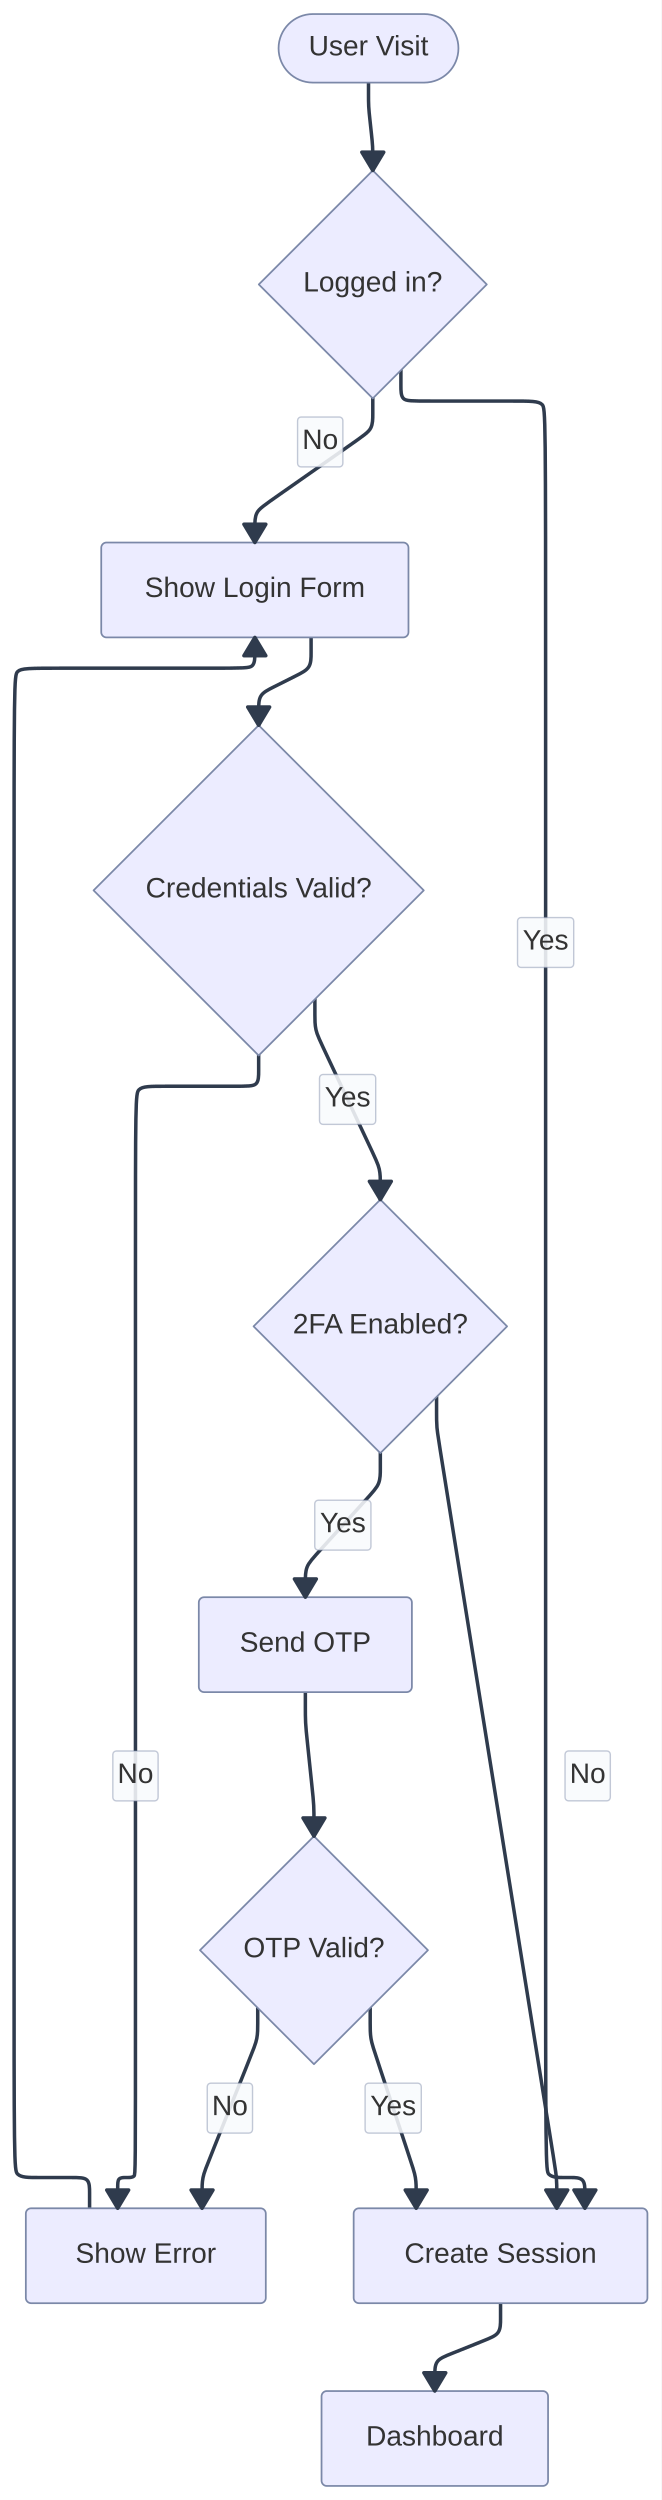
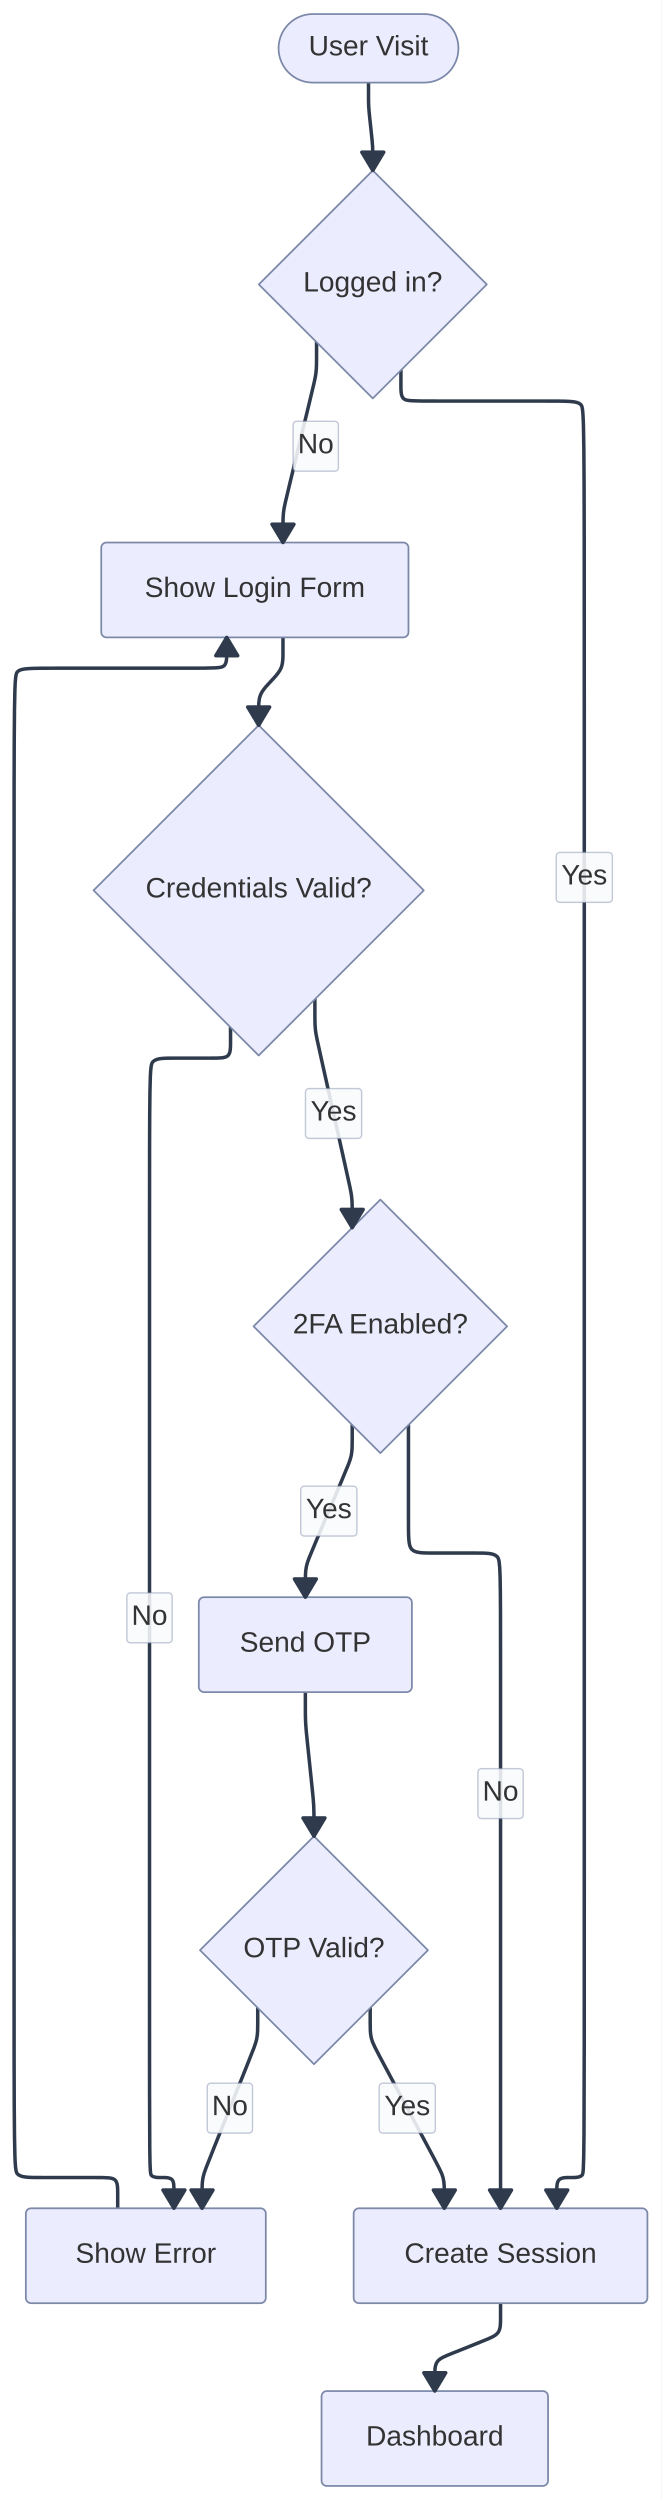
<svg xmlns="http://www.w3.org/2000/svg" width="376.42" height="1422.616" viewBox="0 0 376.42 1422.616">
  <rect x="0" y="0" width="376.42" height="1422.616" fill="#FFFFFF" />
  <defs>
    <marker id="arrow-0" viewBox="0 0 10 10" refX="5" refY="5" markerUnits="userSpaceOnUse" markerWidth="8" markerHeight="8" orient="auto">
      <path d="M 0 0 L 10 5 L 0 10 z" fill="#2F3B4D" stroke="#2F3B4D" stroke-width="1" stroke-dasharray="1,0" />
    </marker>
    <marker id="arrow-start-0" viewBox="0 0 10 10" refX="4.5" refY="5" markerUnits="userSpaceOnUse" markerWidth="8" markerHeight="8" orient="auto">
      <path d="M 0 5 L 10 10 L 10 0 z" fill="#2F3B4D" stroke="#2F3B4D" stroke-width="1" stroke-dasharray="1,0" />
    </marker>
  </defs>
  <path d="M 209.697,47.000L 209.697,48.138C209.697,49.275,209.697,51.550,209.697,53.825C209.697,56.100,209.697,58.375,209.818,60.644C209.939,62.912,210.182,65.174,210.467,67.826C210.752,70.479,211.079,73.521,211.363,76.174C211.648,78.826,211.891,81.088,212.012,83.356C212.134,85.625,212.134,87.900,212.134,90.175C212.134,92.450,212.134,94.725,212.134,95.862L 212.134,97.000" fill="none" stroke="#2F3B4D" stroke-width="2" stroke-linecap="round" stroke-linejoin="round" />
-   <path d="M 212.134,226.723L 212.134,228.182C212.134,229.640,212.134,232.557,212.134,235.473C212.134,238.390,212.134,241.307,210.939,243.602C209.745,245.896,207.356,247.570,197.366,254.566C187.376,261.563,169.784,273.883,159.794,280.880C149.804,287.877,147.415,289.550,146.221,291.845C145.026,294.140,145.026,297.057,145.026,299.973C145.026,302.890,145.026,305.807,145.026,307.265L 145.026,308.723" fill="none" stroke="#2F3B4D" stroke-width="2" stroke-linecap="round" stroke-linejoin="round" />
-   <rect x="169.34" y="237.30" width="25.77" height="28.40" rx="2" ry="2" fill="rgba(248,250,252, 0.92)" fill-opacity="0.95" stroke="#7B88A8" stroke-opacity="0.45" stroke-width="0.8" />
-   <text x="182.22" y="255.50" text-anchor="middle" font-family="'trebuchet ms', verdana, arial, sans-serif" font-size="16" fill="#333333">
-     <tspan x="182.22" dy="0.00">No</tspan>
+   <path d="M 180.134,194.723L 180.134,196.182C180.134,197.640,180.134,200.557,180.134,203.473C180.134,206.390,180.134,209.307,179.791,212.182C179.448,215.058,178.762,217.893,175.921,229.642C173.079,241.391,168.081,262.055,165.239,273.804C162.397,285.553,161.712,288.388,161.369,291.264C161.026,294.140,161.026,297.057,161.026,299.973C161.026,302.890,161.026,305.807,161.026,307.265L 161.026,308.723" fill="none" stroke="#2F3B4D" stroke-width="2" stroke-linecap="round" stroke-linejoin="round" />
+   <rect x="166.80" y="239.73" width="25.77" height="28.40" rx="2" ry="2" fill="rgba(248,250,252, 0.92)" fill-opacity="0.95" stroke="#7B88A8" stroke-opacity="0.45" stroke-width="0.8" />
+   <text x="179.69" y="257.93" text-anchor="middle" font-family="'trebuchet ms', verdana, arial, sans-serif" font-size="16" fill="#333333">
+     <tspan x="179.69" dy="0.00">No</tspan>
  </text>
-   <path d="M 177.026,362.723L 177.026,364.182C177.026,365.640,177.026,368.557,177.026,371.473C177.026,374.390,177.026,377.307,175.723,379.420C174.420,381.533,171.814,382.843,168.144,384.688C164.474,386.533,159.739,388.913,156.069,390.758C152.399,392.603,149.793,393.913,148.490,396.027C147.187,398.140,147.187,401.057,147.187,403.973C147.187,406.890,147.187,409.807,147.187,411.265L 147.187,412.723" fill="none" stroke="#2F3B4D" stroke-width="2" stroke-linecap="round" stroke-linejoin="round" />
-   <path d="M 147.187,600.625L 147.187,602.083C147.187,603.542,147.187,606.458,147.187,609.375C147.187,612.292,147.187,615.208,145.728,616.667C144.270,618.125,141.353,618.125,131.669,618.125C121.985,618.125,105.533,618.125,95.306,618.125C85.080,618.125,81.080,618.125,79.080,620.125C77.080,622.125,77.080,626.125,77.080,728.781C77.080,831.438,77.080,1032.750,77.080,1134.249C77.080,1235.747,77.080,1237.432,76.238,1238.274C75.396,1239.116,73.712,1239.116,72.869,1239.116C72.027,1239.116,72.027,1239.116,71.185,1239.116C70.343,1239.116,68.658,1239.116,67.816,1239.958C66.974,1240.801,66.974,1242.485,66.974,1245.402C66.974,1248.318,66.974,1252.467,66.974,1254.542L 66.974,1256.616" fill="none" stroke="#2F3B4D" stroke-width="2" stroke-linecap="round" stroke-linejoin="round" />
-   <rect x="64.20" y="996.40" width="25.77" height="28.40" rx="2" ry="2" fill="rgba(248,250,252, 0.92)" fill-opacity="0.95" stroke="#7B88A8" stroke-opacity="0.45" stroke-width="0.8" />
-   <text x="77.08" y="1014.60" text-anchor="middle" font-family="'trebuchet ms', verdana, arial, sans-serif" font-size="16" fill="#333333">
-     <tspan x="77.08" dy="0.00">No</tspan>
+   <path d="M 161.026,362.723L 161.026,364.182C161.026,365.640,161.026,368.557,161.026,371.473C161.026,374.390,161.026,377.307,160.037,379.837C159.048,382.367,157.070,384.511,155.753,385.939C154.435,387.367,153.778,388.080,152.460,389.508C151.142,390.936,149.165,393.080,148.176,395.610C147.187,398.140,147.187,401.057,147.187,403.973C147.187,406.890,147.187,409.807,147.187,411.265L 147.187,412.723" fill="none" stroke="#2F3B4D" stroke-width="2" stroke-linecap="round" stroke-linejoin="round" />
+   <path d="M 131.187,584.625L 131.187,586.083C131.187,587.542,131.187,590.458,131.187,593.375C131.187,596.292,131.187,599.208,129.728,600.667C128.270,602.125,125.353,602.125,119.669,602.125C113.985,602.125,105.533,602.125,99.306,602.125C93.080,602.125,89.080,602.125,87.080,604.125C85.080,606.125,85.080,610.125,85.080,715.133C85.080,820.140,85.080,1026.155,85.080,1130.320C85.080,1234.485,85.080,1236.801,86.238,1237.958C87.396,1239.116,89.712,1239.116,90.869,1239.116C92.027,1239.116,92.027,1239.116,93.185,1239.116C94.343,1239.116,96.658,1239.116,97.816,1240.274C98.974,1241.432,98.974,1243.747,98.974,1246.664C98.974,1249.581,98.974,1253.099,98.974,1254.857L 98.974,1256.616" fill="none" stroke="#2F3B4D" stroke-width="2" stroke-linecap="round" stroke-linejoin="round" />
+   <rect x="72.20" y="906.42" width="25.77" height="28.40" rx="2" ry="2" fill="rgba(248,250,252, 0.92)" fill-opacity="0.95" stroke="#7B88A8" stroke-opacity="0.45" stroke-width="0.8" />
+   <text x="85.08" y="924.62" text-anchor="middle" font-family="'trebuchet ms', verdana, arial, sans-serif" font-size="16" fill="#333333">
+     <tspan x="85.08" dy="0.00">No</tspan>
  </text>
-   <path d="M 50.974,1256.616L 50.974,1255.158C50.974,1253.700,50.974,1250.783,50.974,1247.866C50.974,1244.950,50.974,1242.033,49.516,1240.575C48.057,1239.116,45.141,1239.116,39.978,1239.116C34.816,1239.116,27.408,1239.116,21.704,1239.116C16.000,1239.116,12.000,1239.116,10.000,1237.116C8.000,1235.116,8.000,1231.116,8.000,1089.967C8.000,948.819,8.000,670.521,8.000,529.372C8.000,388.223,8.000,384.223,10.000,382.223C12.000,380.223,16.000,380.223,37.379,380.223C58.759,380.223,97.517,380.223,118.355,380.223C139.193,380.223,142.109,380.223,143.568,378.765C145.026,377.307,145.026,374.390,145.026,371.473C145.026,368.557,145.026,365.640,145.026,364.182L 145.026,362.723" fill="none" stroke="#2F3B4D" stroke-width="2" stroke-linecap="round" stroke-linejoin="round" />
-   <path d="M 179.187,568.625L 179.187,570.083C179.187,571.542,179.187,574.458,179.187,577.375C179.187,580.292,179.187,583.208,179.809,585.986C180.430,588.763,181.674,591.402,187.259,603.249C192.844,615.097,202.769,636.154,208.354,648.001C213.939,659.849,215.183,662.487,215.804,665.264C216.426,668.042,216.426,670.958,216.426,673.875C216.426,676.792,216.426,679.708,216.426,681.167L 216.426,682.625" fill="none" stroke="#2F3B4D" stroke-width="2" stroke-linecap="round" stroke-linejoin="round" />
-   <rect x="181.82" y="611.43" width="31.97" height="28.40" rx="2" ry="2" fill="rgba(248,250,252, 0.92)" fill-opacity="0.95" stroke="#7B88A8" stroke-opacity="0.45" stroke-width="0.8" />
-   <text x="197.81" y="629.63" text-anchor="middle" font-family="'trebuchet ms', verdana, arial, sans-serif" font-size="16" fill="#333333">
-     <tspan x="197.81" dy="0.00">Yes</tspan>
+   <path d="M 66.974,1256.616L 66.974,1255.158C66.974,1253.700,66.974,1250.783,66.974,1247.866C66.974,1244.950,66.974,1242.033,65.516,1240.575C64.057,1239.116,61.141,1239.116,53.312,1239.116C45.483,1239.116,32.741,1239.116,24.371,1239.116C16.000,1239.116,12.000,1239.116,10.000,1237.116C8.000,1235.116,8.000,1231.116,8.000,1089.967C8.000,948.819,8.000,670.521,8.000,529.372C8.000,388.223,8.000,384.223,10.000,382.223C12.000,380.223,16.000,380.223,34.713,380.223C53.425,380.223,86.851,380.223,105.022,380.223C123.193,380.223,126.109,380.223,127.568,378.765C129.026,377.307,129.026,374.390,129.026,371.473C129.026,368.557,129.026,365.640,129.026,364.182L 129.026,362.723" fill="none" stroke="#2F3B4D" stroke-width="2" stroke-linecap="round" stroke-linejoin="round" />
+   <path d="M 179.187,568.625L 179.187,570.083C179.187,571.542,179.187,574.458,179.187,577.375C179.187,580.292,179.187,583.208,179.505,586.090C179.823,588.971,180.460,591.818,183.681,606.228C186.903,620.638,192.710,646.612,195.932,661.022C199.154,675.432,199.790,678.279,200.108,681.160C200.426,684.042,200.426,686.958,200.426,689.875C200.426,692.792,200.426,695.708,200.426,697.167L 200.426,698.625" fill="none" stroke="#2F3B4D" stroke-width="2" stroke-linecap="round" stroke-linejoin="round" />
+   <rect x="173.82" y="619.43" width="31.97" height="28.40" rx="2" ry="2" fill="rgba(248,250,252, 0.92)" fill-opacity="0.95" stroke="#7B88A8" stroke-opacity="0.45" stroke-width="0.8" />
+   <text x="189.81" y="637.63" text-anchor="middle" font-family="'trebuchet ms', verdana, arial, sans-serif" font-size="16" fill="#333333">
+     <tspan x="189.81" dy="0.00">Yes</tspan>
  </text>
-   <path d="M 216.426,826.893L 216.426,828.351C216.426,829.810,216.426,832.726,216.426,835.643C216.426,838.560,216.426,841.476,215.446,844.014C214.466,846.553,212.506,848.712,206.376,855.466C200.246,862.219,189.946,873.567,183.816,880.320C177.686,887.074,175.725,889.233,174.745,891.771C173.765,894.310,173.765,897.226,173.765,900.143C173.765,903.060,173.765,905.976,173.765,907.435L 173.765,908.893" fill="none" stroke="#2F3B4D" stroke-width="2" stroke-linecap="round" stroke-linejoin="round" />
-   <rect x="179.11" y="853.69" width="31.97" height="28.40" rx="2" ry="2" fill="rgba(248,250,252, 0.92)" fill-opacity="0.95" stroke="#7B88A8" stroke-opacity="0.45" stroke-width="0.8" />
-   <text x="195.10" y="871.89" text-anchor="middle" font-family="'trebuchet ms', verdana, arial, sans-serif" font-size="16" fill="#333333">
-     <tspan x="195.10" dy="0.00">Yes</tspan>
+   <path d="M 200.426,810.893L 200.426,812.351C200.426,813.810,200.426,816.726,200.426,819.643C200.426,822.560,200.426,825.476,199.858,828.278C199.290,831.079,198.153,833.765,194.278,842.922C190.402,852.079,183.789,867.707,179.914,876.864C176.038,886.021,174.902,888.707,174.333,891.508C173.765,894.310,173.765,897.226,173.765,900.143C173.765,903.060,173.765,905.976,173.765,907.435L 173.765,908.893" fill="none" stroke="#2F3B4D" stroke-width="2" stroke-linecap="round" stroke-linejoin="round" />
+   <rect x="171.11" y="845.69" width="31.97" height="28.40" rx="2" ry="2" fill="rgba(248,250,252, 0.92)" fill-opacity="0.95" stroke="#7B88A8" stroke-opacity="0.45" stroke-width="0.8" />
+   <text x="187.10" y="863.89" text-anchor="middle" font-family="'trebuchet ms', verdana, arial, sans-serif" font-size="16" fill="#333333">
+     <tspan x="187.10" dy="0.00">Yes</tspan>
  </text>
  <path d="M 173.765,962.893L 173.765,964.351C173.765,965.810,173.765,968.726,173.765,971.643C173.765,974.560,173.765,977.476,173.916,980.385C174.067,983.294,174.369,986.195,175.034,992.578C175.699,998.961,176.726,1008.825,177.390,1015.208C178.055,1021.591,178.357,1024.492,178.508,1027.401C178.659,1030.310,178.659,1033.226,178.659,1036.143C178.659,1039.060,178.659,1041.976,178.659,1043.435L 178.659,1044.893" fill="none" stroke="#2F3B4D" stroke-width="2" stroke-linecap="round" stroke-linejoin="round" />
  <path d="M 146.659,1142.616L 146.659,1144.075C146.659,1145.533,146.659,1148.450,146.659,1151.366C146.659,1154.283,146.659,1157.200,146.116,1160.011C145.573,1162.823,144.488,1165.530,139.750,1177.343C135.012,1189.157,126.621,1210.076,121.883,1221.889C117.145,1233.702,116.060,1236.409,115.517,1239.221C114.974,1242.033,114.974,1244.950,114.974,1247.866C114.974,1250.783,114.974,1253.700,114.974,1255.158L 114.974,1256.616" fill="none" stroke="#2F3B4D" stroke-width="2" stroke-linecap="round" stroke-linejoin="round" />
  <rect x="117.93" y="1185.42" width="25.77" height="28.40" rx="2" ry="2" fill="rgba(248,250,252, 0.92)" fill-opacity="0.95" stroke="#7B88A8" stroke-opacity="0.45" stroke-width="0.8" />
  <text x="130.82" y="1203.62" text-anchor="middle" font-family="'trebuchet ms', verdana, arial, sans-serif" font-size="16" fill="#333333">
    <tspan x="130.82" dy="0.00">No</tspan>
  </text>
-   <path d="M 210.659,1142.616L 210.659,1144.075C210.659,1145.533,210.659,1148.450,210.659,1151.366C210.659,1154.283,210.659,1157.200,211.118,1160.042C211.577,1162.885,212.494,1165.653,216.398,1177.436C220.302,1189.218,227.192,1210.014,231.096,1221.797C235.000,1233.579,235.918,1236.348,236.376,1239.190C236.835,1242.033,236.835,1244.950,236.835,1247.866C236.835,1250.783,236.835,1253.700,236.835,1255.158L 236.835,1256.616" fill="none" stroke="#2F3B4D" stroke-width="2" stroke-linecap="round" stroke-linejoin="round" />
-   <rect x="207.76" y="1185.42" width="31.97" height="28.40" rx="2" ry="2" fill="rgba(248,250,252, 0.92)" fill-opacity="0.95" stroke="#7B88A8" stroke-opacity="0.45" stroke-width="0.8" />
-   <text x="223.75" y="1203.62" text-anchor="middle" font-family="'trebuchet ms', verdana, arial, sans-serif" font-size="16" fill="#333333">
-     <tspan x="223.75" dy="0.00">Yes</tspan>
+   <path d="M 210.659,1142.616L 210.659,1144.075C210.659,1145.533,210.659,1148.450,210.659,1151.366C210.659,1154.283,210.659,1157.200,211.346,1159.944C212.033,1162.689,213.406,1165.262,219.749,1177.142C226.091,1189.022,237.403,1210.210,243.745,1222.090C250.088,1233.970,251.461,1236.543,252.148,1239.288C252.835,1242.033,252.835,1244.950,252.835,1247.866C252.835,1250.783,252.835,1253.700,252.835,1255.158L 252.835,1256.616" fill="none" stroke="#2F3B4D" stroke-width="2" stroke-linecap="round" stroke-linejoin="round" />
+   <rect x="215.76" y="1185.42" width="31.97" height="28.40" rx="2" ry="2" fill="rgba(248,250,252, 0.92)" fill-opacity="0.95" stroke="#7B88A8" stroke-opacity="0.45" stroke-width="0.8" />
+   <text x="231.75" y="1203.62" text-anchor="middle" font-family="'trebuchet ms', verdana, arial, sans-serif" font-size="16" fill="#333333">
+     <tspan x="231.75" dy="0.00">Yes</tspan>
  </text>
-   <path d="M 248.426,794.893L 248.426,796.351C248.426,797.810,248.426,800.726,248.426,803.643C248.426,806.560,248.426,809.476,248.657,812.375C248.888,815.273,249.350,818.153,260.520,887.833C271.691,957.514,293.570,1093.995,304.741,1163.676C315.912,1233.356,316.373,1236.236,316.604,1239.135C316.835,1242.033,316.835,1244.950,316.835,1247.866C316.835,1250.783,316.835,1253.700,316.835,1255.158L 316.835,1256.616" fill="none" stroke="#2F3B4D" stroke-width="2" stroke-linecap="round" stroke-linejoin="round" />
-   <rect x="321.53" y="996.37" width="25.77" height="28.40" rx="2" ry="2" fill="rgba(248,250,252, 0.92)" fill-opacity="0.95" stroke="#7B88A8" stroke-opacity="0.45" stroke-width="0.8" />
-   <text x="334.42" y="1014.57" text-anchor="middle" font-family="'trebuchet ms', verdana, arial, sans-serif" font-size="16" fill="#333333">
-     <tspan x="334.42" dy="0.00">No</tspan>
+   <path d="M 232.426,810.893L 232.426,821.037C232.426,831.180,232.426,851.467,232.426,863.611C232.426,875.755,232.426,879.755,234.426,881.755C236.426,883.755,240.426,883.755,247.161,883.755C253.896,883.755,263.365,883.755,270.100,883.755C276.835,883.755,280.835,883.755,282.835,885.755C284.835,887.755,284.835,891.755,284.835,953.898C284.835,1016.042,284.835,1136.329,284.835,1196.473L 284.835,1256.616" fill="none" stroke="#2F3B4D" stroke-width="2" stroke-linecap="round" stroke-linejoin="round" />
+   <rect x="271.95" y="1006.44" width="25.77" height="28.40" rx="2" ry="2" fill="rgba(248,250,252, 0.92)" fill-opacity="0.95" stroke="#7B88A8" stroke-opacity="0.45" stroke-width="0.8" />
+   <text x="284.83" y="1024.64" text-anchor="middle" font-family="'trebuchet ms', verdana, arial, sans-serif" font-size="16" fill="#333333">
+     <tspan x="284.83" dy="0.00">No</tspan>
  </text>
-   <path d="M 228.134,210.723L 228.134,212.182C228.134,213.640,228.134,216.557,228.134,219.473C228.134,222.390,228.134,225.307,229.592,226.765C231.050,228.223,233.967,228.223,245.692,228.223C257.417,228.223,277.951,228.223,290.218,228.223C302.484,228.223,306.484,228.223,308.484,230.223C310.484,232.223,310.484,236.223,310.484,402.843C310.484,569.462,310.484,898.702,310.484,1065.184C310.484,1231.666,310.484,1235.391,312.347,1237.254C314.209,1239.116,317.935,1239.116,320.201,1239.116C322.468,1239.116,323.276,1239.116,325.139,1239.116C327.002,1239.116,329.918,1239.116,331.377,1240.575C332.835,1242.033,332.835,1244.950,332.835,1247.866C332.835,1250.783,332.835,1253.700,332.835,1255.158L 332.835,1256.616" fill="none" stroke="#2F3B4D" stroke-width="2" stroke-linecap="round" stroke-linejoin="round" />
-   <rect x="294.50" y="522.13" width="31.97" height="28.40" rx="2" ry="2" fill="rgba(248,250,252, 0.92)" fill-opacity="0.95" stroke="#7B88A8" stroke-opacity="0.45" stroke-width="0.8" />
-   <text x="310.48" y="540.33" text-anchor="middle" font-family="'trebuchet ms', verdana, arial, sans-serif" font-size="16" fill="#333333">
-     <tspan x="310.48" dy="0.00">Yes</tspan>
+   <path d="M 228.134,210.723L 228.134,212.182C228.134,213.640,228.134,216.557,228.134,219.473C228.134,222.390,228.134,225.307,229.592,226.765C231.050,228.223,233.967,228.223,249.359,228.223C264.751,228.223,292.618,228.223,308.551,228.223C324.484,228.223,328.484,228.223,330.484,230.223C332.484,232.223,332.484,236.223,332.484,403.401C332.484,570.579,332.484,900.935,332.484,1067.418C332.484,1233.900,332.484,1236.508,331.180,1237.812C329.876,1239.116,327.268,1239.116,325.964,1239.116C324.660,1239.116,324.660,1239.116,323.355,1239.116C322.051,1239.116,319.443,1239.116,318.139,1240.420C316.835,1241.724,316.835,1244.333,316.835,1247.249C316.835,1250.166,316.835,1253.391,316.835,1255.004L 316.835,1256.616" fill="none" stroke="#2F3B4D" stroke-width="2" stroke-linecap="round" stroke-linejoin="round" />
+   <rect x="316.50" y="485.09" width="31.97" height="28.40" rx="2" ry="2" fill="rgba(248,250,252, 0.92)" fill-opacity="0.95" stroke="#7B88A8" stroke-opacity="0.45" stroke-width="0.8" />
+   <text x="332.48" y="503.29" text-anchor="middle" font-family="'trebuchet ms', verdana, arial, sans-serif" font-size="16" fill="#333333">
+     <tspan x="332.48" dy="0.00">Yes</tspan>
  </text>
  <path d="M 284.835,1310.616L 284.835,1312.075C284.835,1313.533,284.835,1316.450,284.835,1319.366C284.835,1322.283,284.835,1325.200,283.481,1327.201C282.128,1329.202,279.421,1330.287,274.538,1332.244C269.656,1334.202,262.599,1337.031,257.717,1338.988C252.835,1340.945,250.128,1342.031,248.775,1344.032C247.421,1346.033,247.421,1348.950,247.421,1351.866C247.421,1354.783,247.421,1357.700,247.421,1359.158L 247.421,1360.616" fill="none" stroke="#2F3B4D" stroke-width="2" stroke-linecap="round" stroke-linejoin="round" />
  <rect x="158.52" y="8.00" width="102.35" height="39.00" rx="19.50" ry="19.50" fill="#ECECFF" stroke="#7B88A8" stroke-width="1" stroke-linejoin="round" stroke-linecap="round" />
  <text x="209.70" y="31.50" text-anchor="middle" font-family="'trebuchet ms', verdana, arial, sans-serif" font-size="16" fill="#333333">
    <tspan x="209.70" dy="0.00">User Visit</tspan>
  </text>
  <polygon points="212.13,97.00 277.00,161.86 212.13,226.72 147.27,161.86" fill="#ECECFF" stroke="#7B88A8" stroke-width="1" stroke-linejoin="round" stroke-linecap="round" />
  <text x="212.13" y="165.86" text-anchor="middle" font-family="'trebuchet ms', verdana, arial, sans-serif" font-size="16" fill="#333333">
    <tspan x="212.13" dy="0.00">Logged in?</tspan>
  </text>
  <rect x="57.61" y="308.72" width="174.83" height="54.00" rx="3" ry="3" fill="#ECECFF" stroke="#7B88A8" stroke-width="1" stroke-linejoin="round" stroke-linecap="round" />
  <text x="145.03" y="339.72" text-anchor="middle" font-family="'trebuchet ms', verdana, arial, sans-serif" font-size="16" fill="#333333">
    <tspan x="145.03" dy="0.00">Show Login Form</tspan>
  </text>
  <polygon points="147.19,412.72 241.14,506.67 147.19,600.63 53.24,506.67" fill="#ECECFF" stroke="#7B88A8" stroke-width="1" stroke-linejoin="round" stroke-linecap="round" />
  <text x="147.19" y="510.67" text-anchor="middle" font-family="'trebuchet ms', verdana, arial, sans-serif" font-size="16" fill="#333333">
    <tspan x="147.19" dy="0.00">Credentials Valid?</tspan>
  </text>
  <rect x="14.70" y="1256.62" width="136.55" height="54.00" rx="3" ry="3" fill="#ECECFF" stroke="#7B88A8" stroke-width="1" stroke-linejoin="round" stroke-linecap="round" />
  <text x="82.97" y="1287.62" text-anchor="middle" font-family="'trebuchet ms', verdana, arial, sans-serif" font-size="16" fill="#333333">
    <tspan x="82.97" dy="0.00">Show Error</tspan>
  </text>
  <polygon points="216.43,682.63 288.56,754.76 216.43,826.89 144.29,754.76" fill="#ECECFF" stroke="#7B88A8" stroke-width="1" stroke-linejoin="round" stroke-linecap="round" />
  <text x="216.43" y="758.76" text-anchor="middle" font-family="'trebuchet ms', verdana, arial, sans-serif" font-size="16" fill="#333333">
    <tspan x="216.43" dy="0.00">2FA Enabled?</tspan>
  </text>
  <rect x="113.13" y="908.89" width="121.26" height="54.00" rx="3" ry="3" fill="#ECECFF" stroke="#7B88A8" stroke-width="1" stroke-linejoin="round" stroke-linecap="round" />
  <text x="173.77" y="939.89" text-anchor="middle" font-family="'trebuchet ms', verdana, arial, sans-serif" font-size="16" fill="#333333">
    <tspan x="173.77" dy="0.00">Send OTP</tspan>
  </text>
  <polygon points="178.66,1044.89 243.52,1109.75 178.66,1174.62 113.80,1109.75" fill="#ECECFF" stroke="#7B88A8" stroke-width="1" stroke-linejoin="round" stroke-linecap="round" />
  <text x="178.66" y="1113.75" text-anchor="middle" font-family="'trebuchet ms', verdana, arial, sans-serif" font-size="16" fill="#333333">
    <tspan x="178.66" dy="0.00">OTP Valid?</tspan>
  </text>
  <rect x="201.25" y="1256.62" width="167.17" height="54.00" rx="3" ry="3" fill="#ECECFF" stroke="#7B88A8" stroke-width="1" stroke-linejoin="round" stroke-linecap="round" />
  <text x="284.83" y="1287.62" text-anchor="middle" font-family="'trebuchet ms', verdana, arial, sans-serif" font-size="16" fill="#333333">
    <tspan x="284.83" dy="0.00">Create Session</tspan>
  </text>
  <rect x="182.97" y="1360.62" width="128.90" height="54.00" rx="3" ry="3" fill="#ECECFF" stroke="#7B88A8" stroke-width="1" stroke-linejoin="round" stroke-linecap="round" />
  <text x="247.42" y="1391.62" text-anchor="middle" font-family="'trebuchet ms', verdana, arial, sans-serif" font-size="16" fill="#333333">
    <tspan x="247.42" dy="0.00">Dashboard</tspan>
  </text>
  <g transform="translate(212.13 97.00) rotate(90.00)">
    <polygon points="0,0 -10.40,6.24 -10.40,-6.24" fill="#2F3B4D" stroke="#2F3B4D" stroke-width="2" stroke-linejoin="round" stroke-linecap="round" />
  </g>
-   <g transform="translate(145.03 308.72) rotate(90.00)">
+   <g transform="translate(161.03 308.72) rotate(90.00)">
    <polygon points="0,0 -10.40,6.24 -10.40,-6.24" fill="#2F3B4D" stroke="#2F3B4D" stroke-width="2" stroke-linejoin="round" stroke-linecap="round" />
  </g>
  <g transform="translate(147.19 412.72) rotate(90.00)">
    <polygon points="0,0 -10.40,6.24 -10.40,-6.24" fill="#2F3B4D" stroke="#2F3B4D" stroke-width="2" stroke-linejoin="round" stroke-linecap="round" />
  </g>
-   <g transform="translate(66.97 1256.62) rotate(90.00)">
+   <g transform="translate(98.97 1256.62) rotate(90.00)">
    <polygon points="0,0 -10.40,6.24 -10.40,-6.24" fill="#2F3B4D" stroke="#2F3B4D" stroke-width="2" stroke-linejoin="round" stroke-linecap="round" />
  </g>
-   <g transform="translate(145.03 362.72) rotate(-90.00)">
+   <g transform="translate(129.03 362.72) rotate(-90.00)">
    <polygon points="0,0 -10.40,6.24 -10.40,-6.24" fill="#2F3B4D" stroke="#2F3B4D" stroke-width="2" stroke-linejoin="round" stroke-linecap="round" />
  </g>
-   <g transform="translate(216.43 682.63) rotate(90.00)">
+   <g transform="translate(200.43 698.63) rotate(90.00)">
    <polygon points="0,0 -10.40,6.24 -10.40,-6.24" fill="#2F3B4D" stroke="#2F3B4D" stroke-width="2" stroke-linejoin="round" stroke-linecap="round" />
  </g>
  <g transform="translate(173.77 908.89) rotate(90.00)">
    <polygon points="0,0 -10.40,6.24 -10.40,-6.24" fill="#2F3B4D" stroke="#2F3B4D" stroke-width="2" stroke-linejoin="round" stroke-linecap="round" />
  </g>
  <g transform="translate(178.66 1044.89) rotate(90.00)">
    <polygon points="0,0 -10.40,6.24 -10.40,-6.24" fill="#2F3B4D" stroke="#2F3B4D" stroke-width="2" stroke-linejoin="round" stroke-linecap="round" />
  </g>
  <g transform="translate(114.97 1256.62) rotate(90.00)">
    <polygon points="0,0 -10.40,6.24 -10.40,-6.24" fill="#2F3B4D" stroke="#2F3B4D" stroke-width="2" stroke-linejoin="round" stroke-linecap="round" />
  </g>
-   <g transform="translate(236.83 1256.62) rotate(90.00)">
+   <g transform="translate(252.83 1256.62) rotate(90.00)">
+     <polygon points="0,0 -10.40,6.24 -10.40,-6.24" fill="#2F3B4D" stroke="#2F3B4D" stroke-width="2" stroke-linejoin="round" stroke-linecap="round" />
+   </g>
+   <g transform="translate(284.83 1256.62) rotate(90.00)">
    <polygon points="0,0 -10.40,6.24 -10.40,-6.24" fill="#2F3B4D" stroke="#2F3B4D" stroke-width="2" stroke-linejoin="round" stroke-linecap="round" />
  </g>
  <g transform="translate(316.83 1256.62) rotate(90.00)">
-     <polygon points="0,0 -10.40,6.24 -10.40,-6.24" fill="#2F3B4D" stroke="#2F3B4D" stroke-width="2" stroke-linejoin="round" stroke-linecap="round" />
-   </g>
-   <g transform="translate(332.83 1256.62) rotate(90.00)">
    <polygon points="0,0 -10.40,6.24 -10.40,-6.24" fill="#2F3B4D" stroke="#2F3B4D" stroke-width="2" stroke-linejoin="round" stroke-linecap="round" />
  </g>
  <g transform="translate(247.42 1360.62) rotate(90.00)">
    <polygon points="0,0 -10.40,6.24 -10.40,-6.24" fill="#2F3B4D" stroke="#2F3B4D" stroke-width="2" stroke-linejoin="round" stroke-linecap="round" />
  </g>
</svg>
